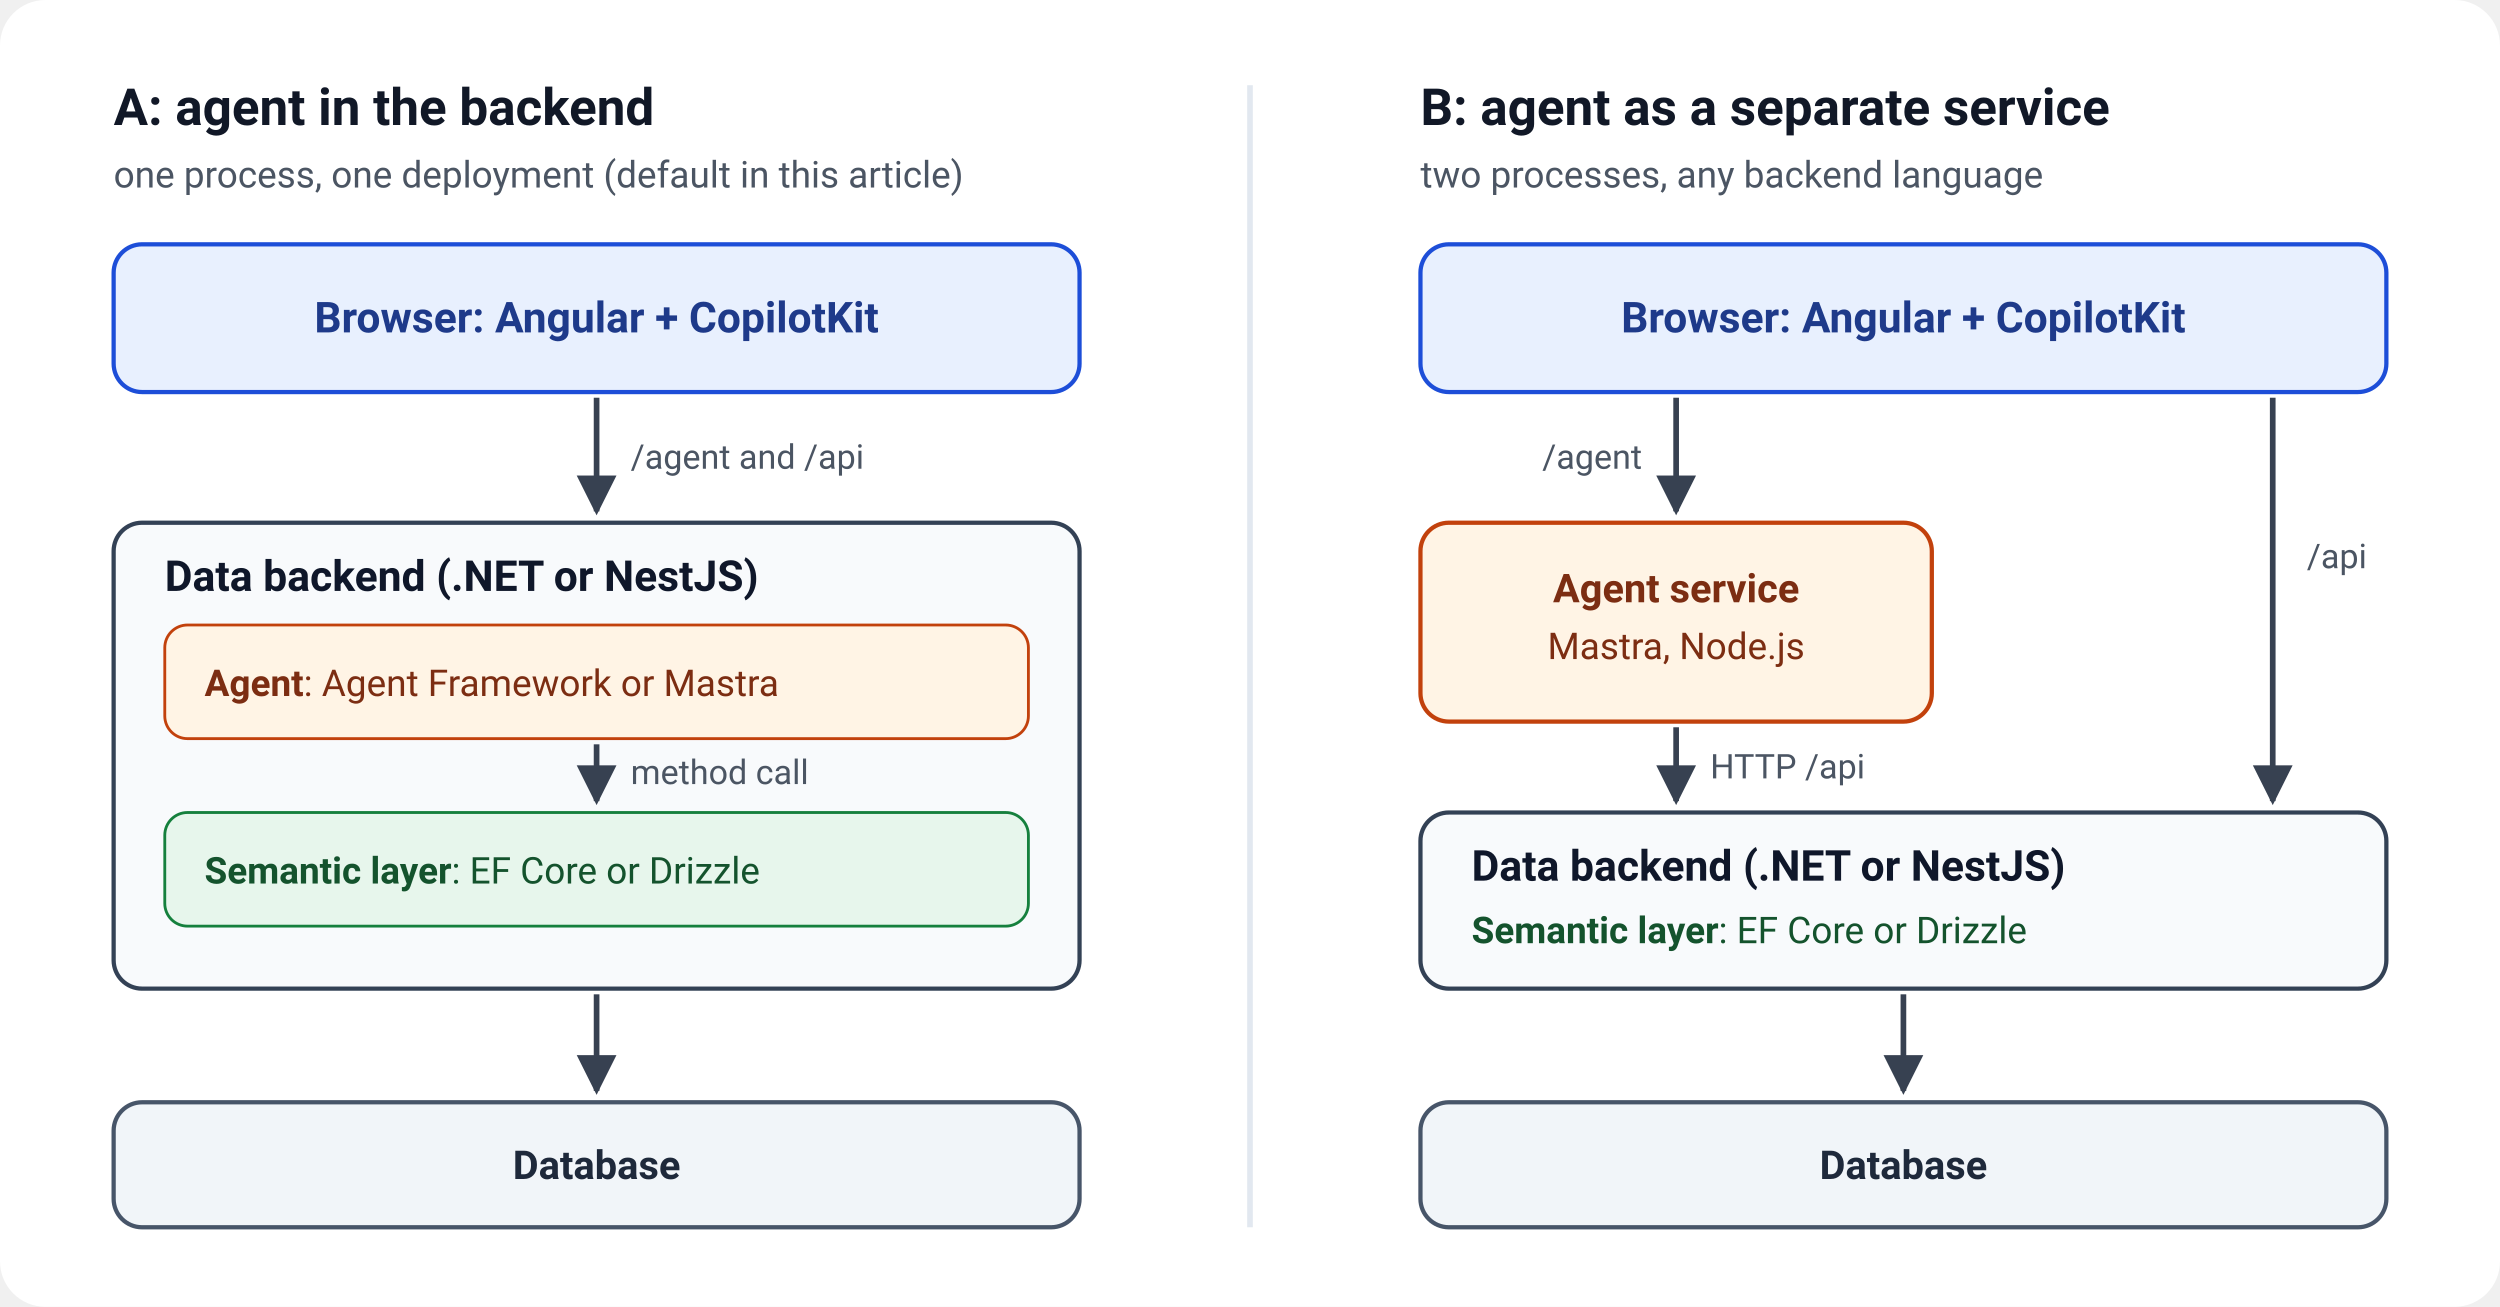
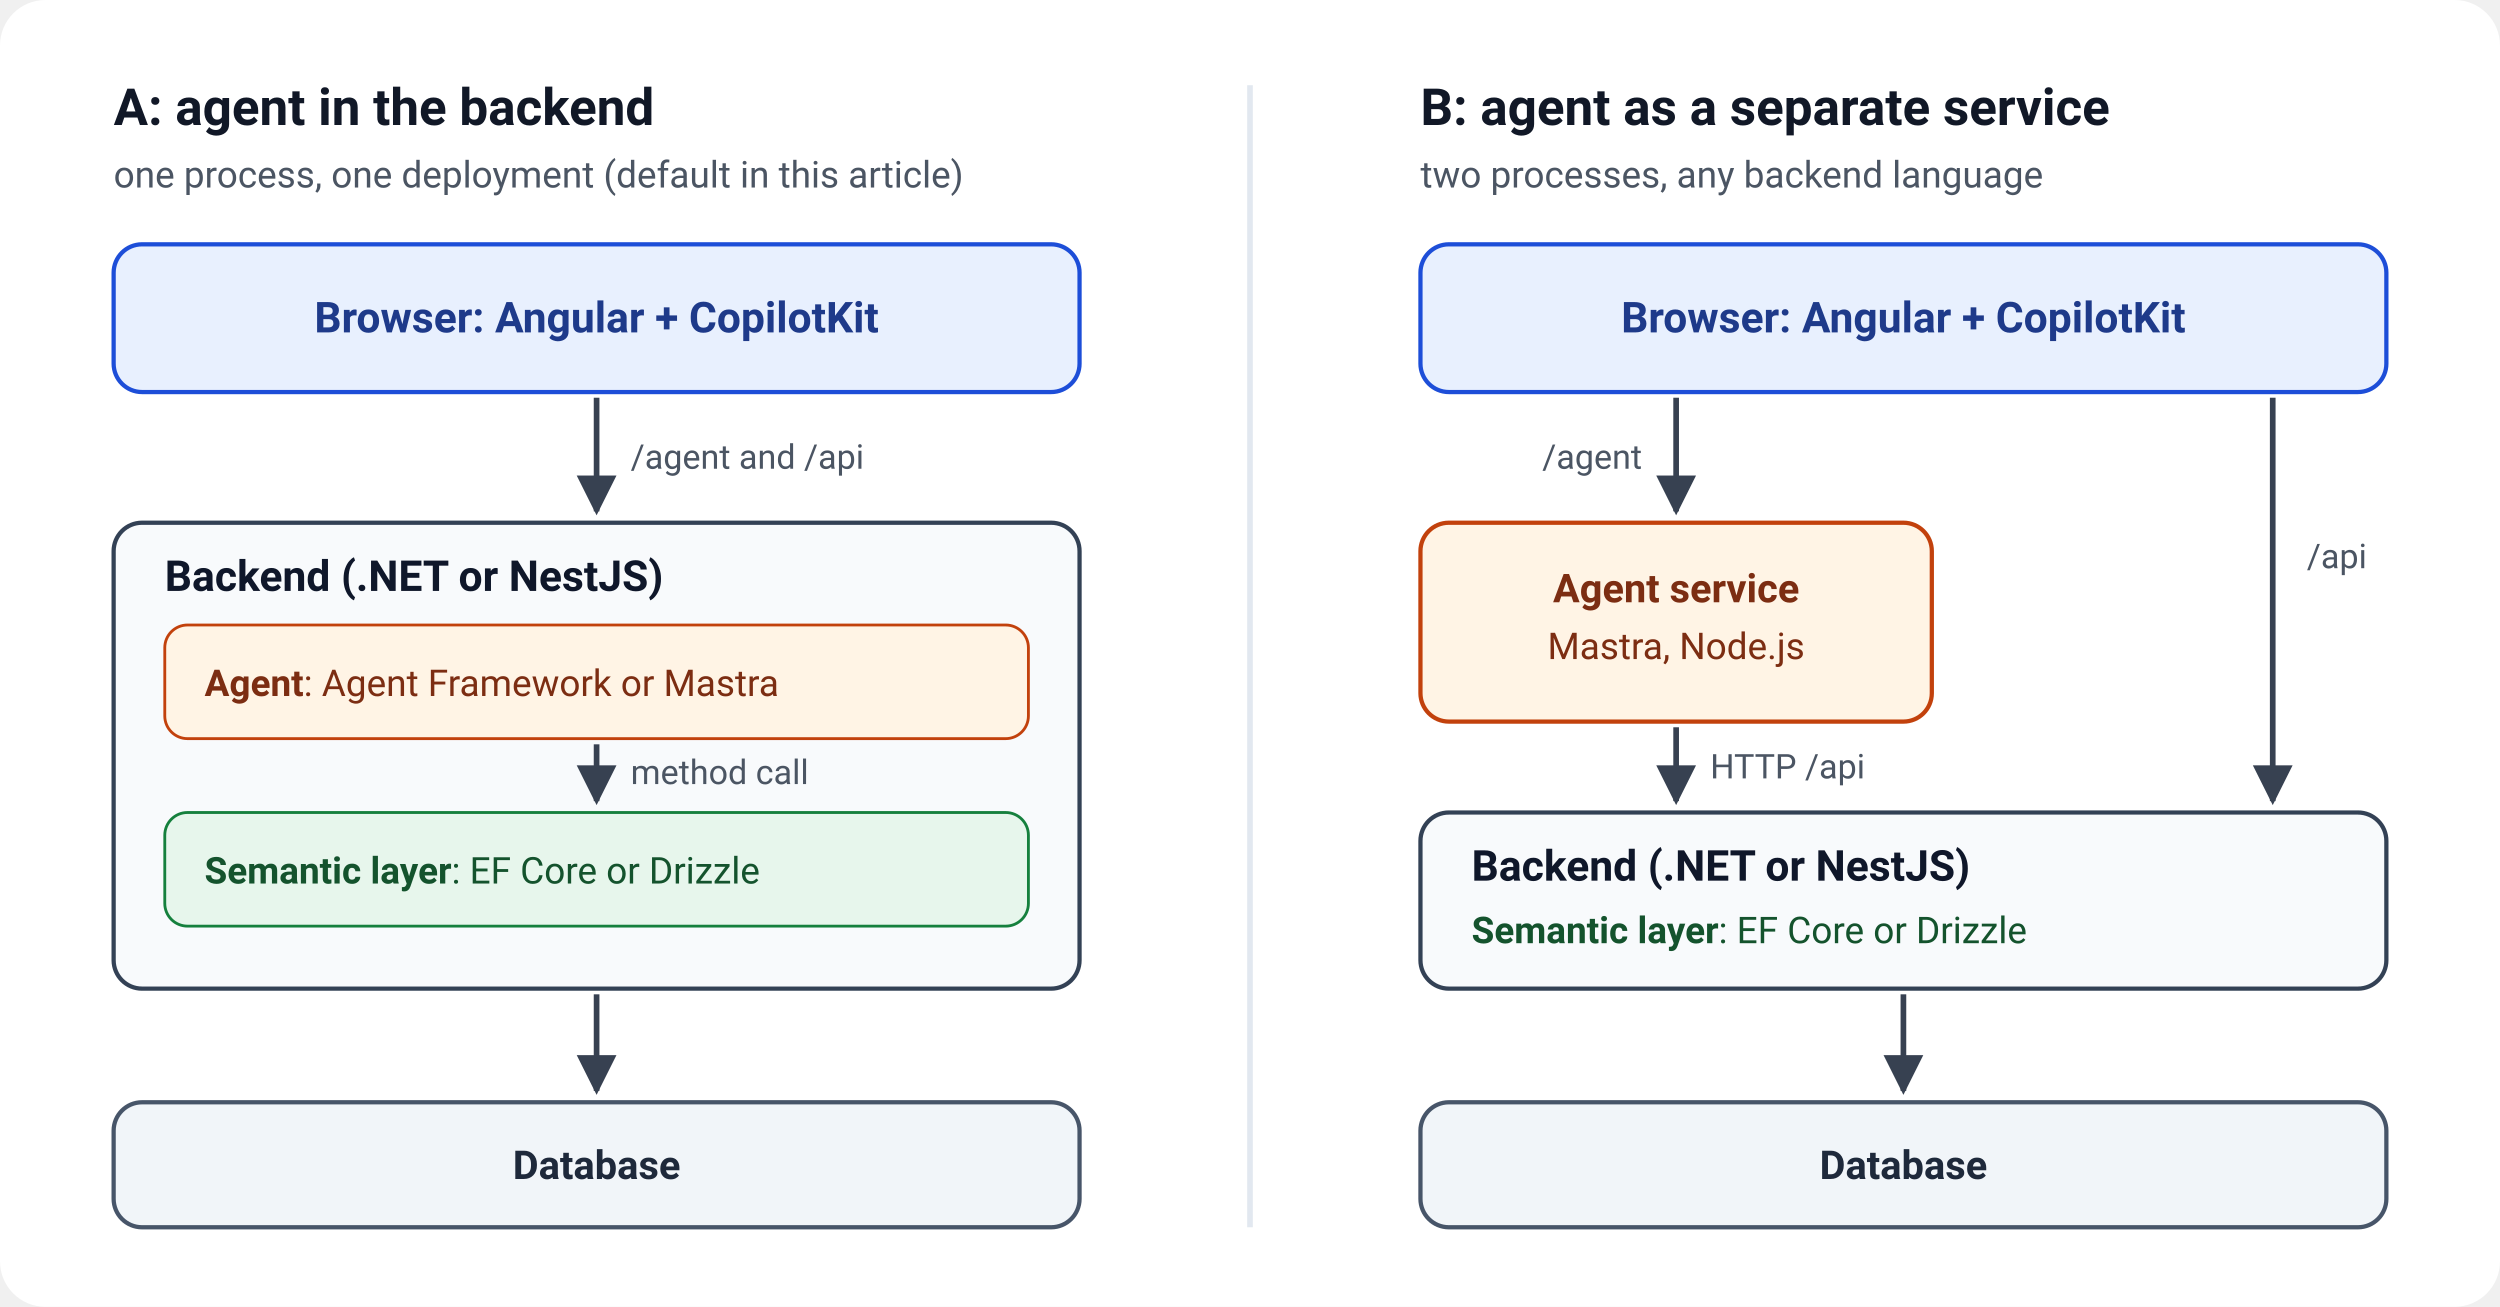
<svg xmlns="http://www.w3.org/2000/svg" viewBox="0 0 880 460" font-family="system-ui, -apple-system, 'Segoe UI', Roboto, sans-serif" role="img" aria-labelledby="title desc">
  <defs>
    <marker id="a" viewBox="0 0 10 10" refX="9" refY="5" markerWidth="7" markerHeight="7" orient="auto">
      <path d="M0,0 L10,5 L0,10 z" fill="#374151" />
    </marker>
  </defs>
  <rect width="880" height="460" rx="16" fill="#ffffff" />
  <text x="40" y="44" font-size="18" font-weight="700" fill="#111827">A: agent in the backend</text>
  <text x="40" y="66" font-size="13" fill="#4b5563">one process, one deployment (default in this article)</text>
  <rect x="40" y="86" width="340" height="52" rx="10" fill="#e8f0fe" stroke="#1d4ed8" stroke-width="1.5" />
  <text x="210" y="117" font-size="15" font-weight="700" fill="#1e3a8a" text-anchor="middle">Browser: Angular + CopilotKit</text>
  <line x1="210" y1="140" x2="210" y2="180" stroke="#374151" stroke-width="2" marker-end="url(#a)" />
  <text x="222" y="165" font-size="12" fill="#4b5563">/agent and /api</text>
  <rect x="40" y="184" width="340" height="164" rx="10" fill="#f8fafc" stroke="#334155" stroke-width="1.5" />
-   <text x="58" y="208" font-size="15" font-weight="700" fill="#0f172a">Data backend (.NET or NestJS)</text>
+   <text x="58" y="208" font-size="15" font-weight="700" fill="#0f172a">Backend (.NET or NestJS)</text>
  <rect x="58" y="220" width="304" height="40" rx="8" fill="#fff4e5" stroke="#c2410c" />
  <text x="72" y="245" font-size="13" fill="#7c2d12">
    <tspan font-weight="700">Agent</tspan>: Agent Framework or Mastra</text>
  <line x1="210" y1="262" x2="210" y2="282" stroke="#374151" stroke-width="2" marker-end="url(#a)" />
  <text x="222" y="276" font-size="12" fill="#4b5563">method call</text>
  <rect x="58" y="286" width="304" height="40" rx="8" fill="#e7f6ec" stroke="#15803d" />
  <text x="72" y="311" font-size="13" fill="#14532d">
    <tspan font-weight="700">Semantic layer</tspan>: EF Core or Drizzle</text>
  <line x1="210" y1="350" x2="210" y2="384" stroke="#374151" stroke-width="2" marker-end="url(#a)" />
  <rect x="40" y="388" width="340" height="44" rx="10" fill="#f1f5f9" stroke="#475569" stroke-width="1.5" />
  <text x="210" y="415" font-size="14" font-weight="700" fill="#1e293b" text-anchor="middle">Database</text>
  <line x1="440" y1="30" x2="440" y2="432" stroke="#e2e8f0" stroke-width="2" />
  <text x="500" y="44" font-size="18" font-weight="700" fill="#111827">B: agent as a separate service</text>
  <text x="500" y="66" font-size="13" fill="#4b5563">two processes, any backend language</text>
  <rect x="500" y="86" width="340" height="52" rx="10" fill="#e8f0fe" stroke="#1d4ed8" stroke-width="1.5" />
  <text x="670" y="117" font-size="15" font-weight="700" fill="#1e3a8a" text-anchor="middle">Browser: Angular + CopilotKit</text>
  <line x1="590" y1="140" x2="590" y2="180" stroke="#374151" stroke-width="2" marker-end="url(#a)" />
  <text x="578" y="165" font-size="12" fill="#4b5563" text-anchor="end">/agent</text>
  <rect x="500" y="184" width="180" height="70" rx="10" fill="#fff4e5" stroke="#c2410c" stroke-width="1.5" />
  <text x="590" y="212" font-size="14" font-weight="700" fill="#7c2d12" text-anchor="middle">Agent service</text>
  <text x="590" y="232" font-size="13" fill="#7c2d12" text-anchor="middle">Mastra, Node.js</text>
  <path d="M800,140 L800,282" stroke="#374151" stroke-width="2" fill="none" marker-end="url(#a)" />
  <text x="812" y="200" font-size="12" fill="#4b5563">/api</text>
  <line x1="590" y1="256" x2="590" y2="282" stroke="#374151" stroke-width="2" marker-end="url(#a)" />
  <text x="602" y="274" font-size="12" fill="#4b5563">HTTP /api</text>
  <rect x="500" y="286" width="340" height="62" rx="10" fill="#f8fafc" stroke="#334155" stroke-width="1.5" />
-   <text x="518" y="310" font-size="15" font-weight="700" fill="#0f172a">Data backend (.NET or NestJS)</text>
+   <text x="518" y="310" font-size="15" font-weight="700" fill="#0f172a">Backend (.NET or NestJS)</text>
  <text x="518" y="332" font-size="13" fill="#14532d">
    <tspan font-weight="700">Semantic layer</tspan>: EF Core or Drizzle</text>
  <line x1="670" y1="350" x2="670" y2="384" stroke="#374151" stroke-width="2" marker-end="url(#a)" />
  <rect x="500" y="388" width="340" height="44" rx="10" fill="#f1f5f9" stroke="#475569" stroke-width="1.5" />
  <text x="670" y="415" font-size="14" font-weight="700" fill="#1e293b" text-anchor="middle">Database</text>
</svg>
